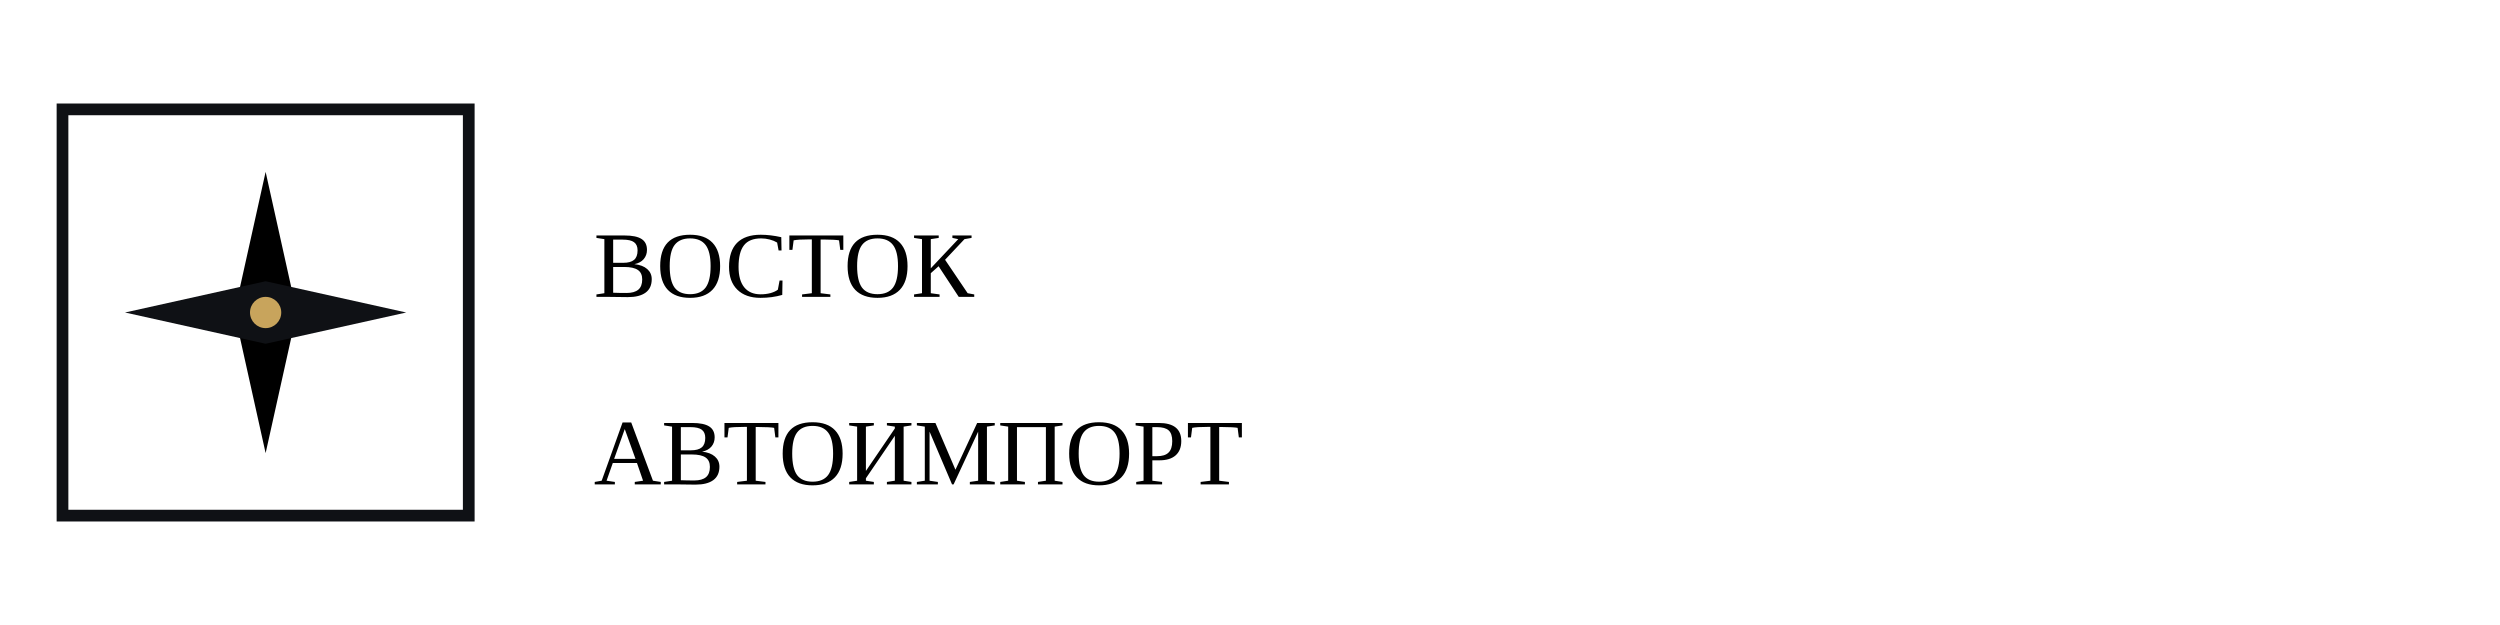
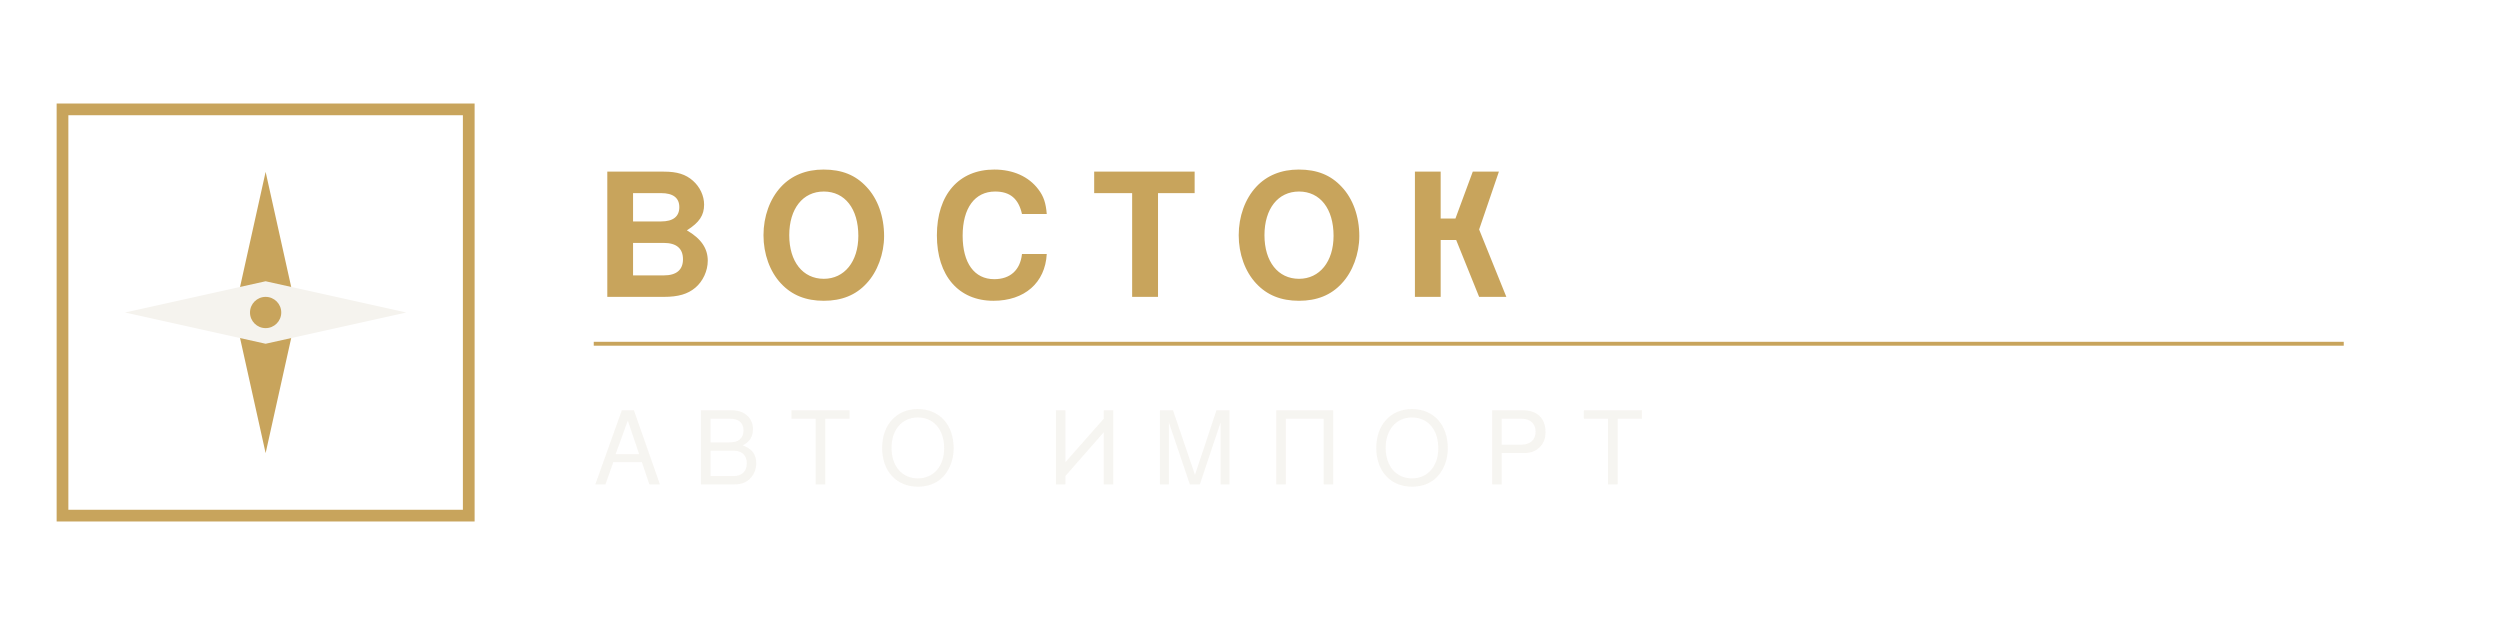
<svg xmlns="http://www.w3.org/2000/svg" viewBox="0 0 320 80" width="320" height="80">
-   <defs>
-     
-   </defs>
  <g transform="translate(8 14)">
-     <rect x="0" y="0" width="52" height="52" fill="none" stroke="#0F1115" stroke-width="1.5" />
-     <path d="M 26 8 L 30 26 L 26 44 L 22 26 Z" class="wm-mark" />
-     <path d="M 8 26 L 26 22 L 44 26 L 26 30 Z" fill="#0F1115" />
+     <rect x="0" y="0" width="52" height="52" fill="none" stroke="#C8A45C" stroke-width="1.5" />
+     <path d="M 26 8 L 30 26 L 26 44 L 22 26 Z" fill="#C8A45C" />
+     <path d="M 8 26 L 26 22 L 44 26 L 26 30 Z" fill="#F5F3EE" />
    <circle cx="26" cy="26" r="2" fill="#C8A45C" />
  </g>
-   <text x="76" y="38" class="wm-top">ВОСТОК</text>
-   <line x1="76" y1="44" x2="248" y2="44" class="wm-rule" />
-   <text x="76" y="62" class="wm-bot">АВТОИМПОРТ</text>
+   <text x="76" y="38" font-family="'Helvetica Neue', sans-serif" font-size="22" font-weight="700" letter-spacing="5" fill="#C8A45C">ВОСТОК</text>
+   <line x1="76" y1="44" x2="300" y2="44" stroke="#C8A45C" stroke-width="0.5" />
+   <text x="76" y="62" font-family="'Helvetica Neue', sans-serif" font-size="13" font-weight="400" letter-spacing="4" fill="#F5F3EE" opacity="0.85">АВТО ИМПОРТ</text>
</svg>
